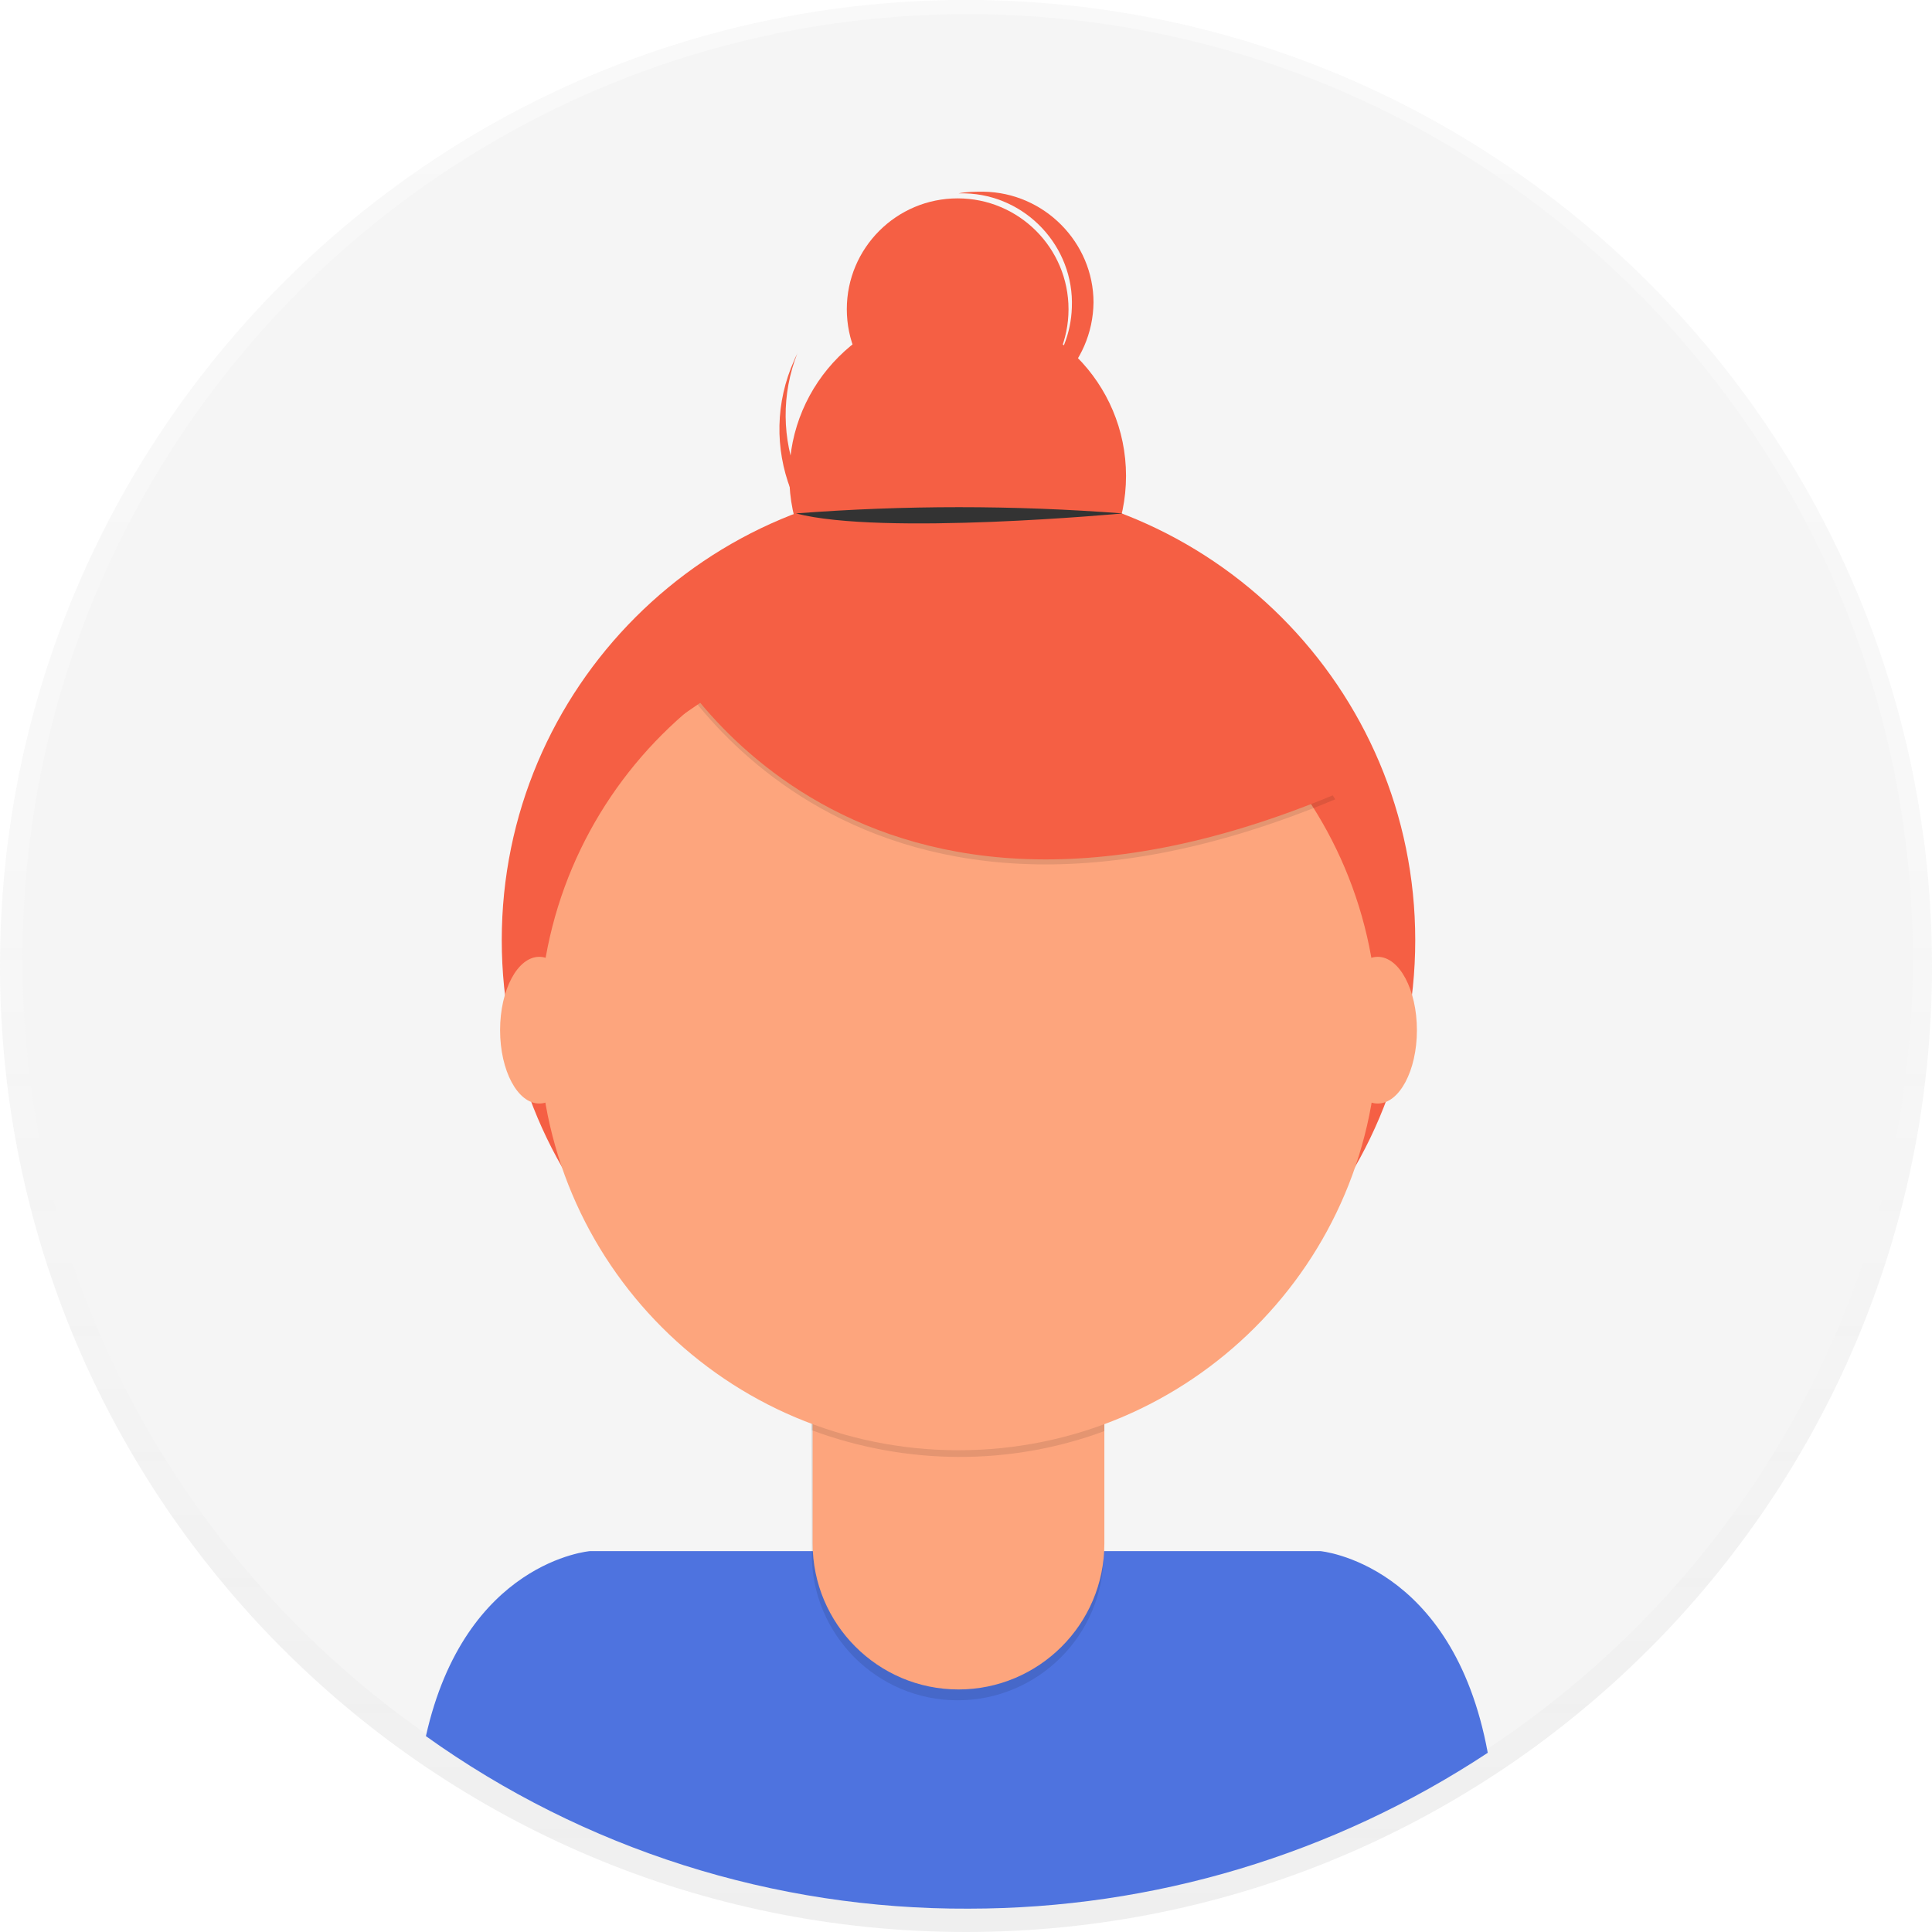
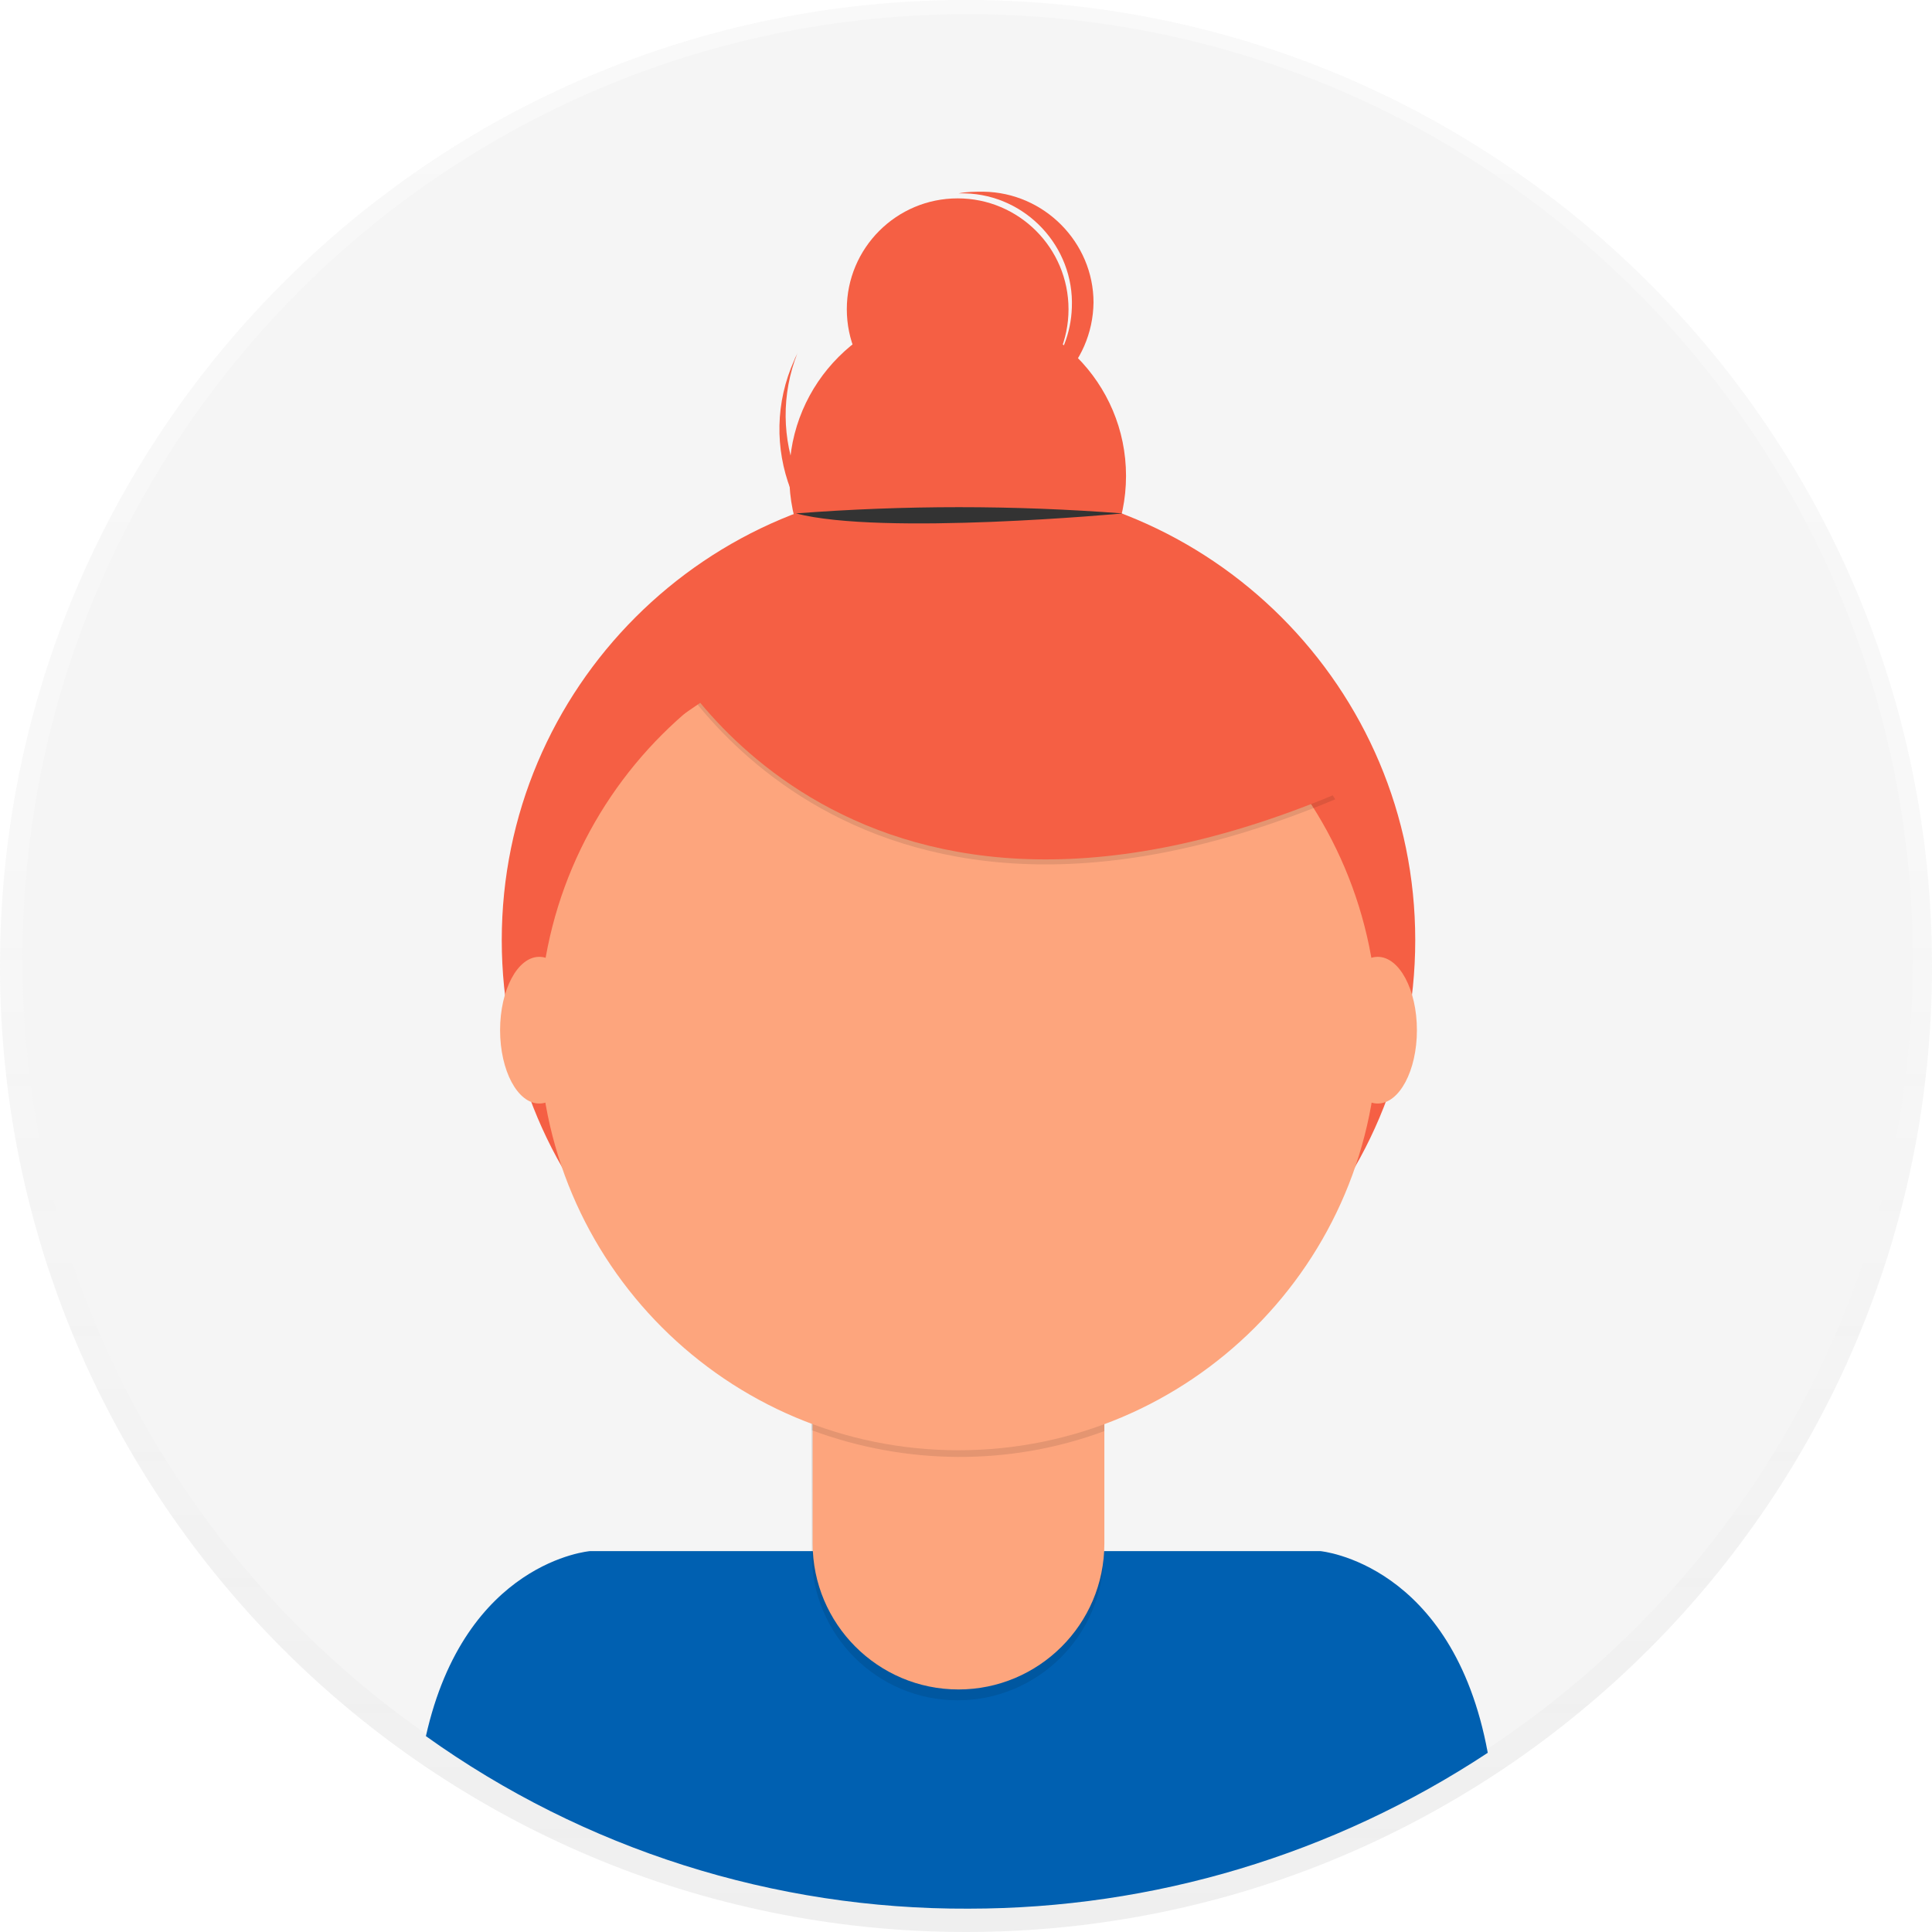
<svg xmlns="http://www.w3.org/2000/svg" version="1.1" id="_x38_8ce59e9-c4b8-4d1d-9d7a-ce0190159aa8" x="0px" y="0px" viewBox="0 0 231.8 231.8" style="enable-background:new 0 0 231.8 231.8;" xml:space="preserve">
  <style type="text/css">
	.st0{opacity:0.5;}
	.st1{fill:url(#SVGID_1_);}
	.st2{fill:#F5F5F5;}
- 	.st3{fill:#4E73DF;}
+ 	.st3{fill:#0060b1;}
	.st4{fill:#F55F44;}
	.st5{opacity:0.1;enable-background:new    ;}
	.st6{fill:#FDA57D;}
	.st7{fill:#333333;}
</style>
  <g class="st0">
    <linearGradient id="SVGID_1_" gradientUnits="userSpaceOnUse" x1="115.89" y1="9.36" x2="115.89" y2="241.14" gradientTransform="matrix(1 0 0 -1 0 241.14)">
      <stop offset="0" style="stop-color:#808080;stop-opacity:0.25" />
      <stop offset="0.54" style="stop-color:#808080;stop-opacity:0.12" />
      <stop offset="1" style="stop-color:#808080;stop-opacity:0.1" />
    </linearGradient>
    <circle class="st1" cx="115.9" cy="115.9" r="115.9" />
  </g>
  <circle class="st2" cx="116.1" cy="115.1" r="113.4" />
  <path class="st3" d="M116.2,229c22.2,0,43.8-6.5,62.3-18.7c-4.2-22.8-20.1-24.2-20.1-24.2H70.8c0,0-15,1.2-19.7,22.2  C70.1,221.9,92.9,229.1,116.2,229z" />
  <circle class="st4" cx="115" cy="112.8" r="54.8" />
  <path class="st5" d="M97.3,158.4h35.1l0,0v28.1c0,9.7-7.9,17.5-17.5,17.5l0,0l0,0c-9.7,0-17.5-7.9-17.5-17.5l0,0L97.3,158.4  L97.3,158.4z" />
  <path class="st6" d="M100.7,157.1h28.4c1.9,0,3.4,1.5,3.4,3.4l0,0v24.7c0,9.7-7.9,17.5-17.5,17.5l0,0l0,0c-9.7,0-17.5-7.9-17.5-17.5  l0,0v-24.7C97.4,158.6,98.8,157.1,100.7,157.1L100.7,157.1L100.7,157.1z" />
  <path class="st5" d="M97.4,171.6c11.3,4.2,23.8,4.3,35.1,0.1v-4.3H97.4V171.6z" />
  <circle class="st6" cx="115" cy="123.7" r="50.3" />
  <circle class="st4" cx="114.9" cy="57.1" r="20.2" />
  <circle class="st4" cx="114.9" cy="37.1" r="13.3" />
  <path class="st4" d="M106.2,68.2c-9.9-4.4-14.5-15.8-10.5-25.9c-0.1,0.3-0.3,0.6-0.4,0.9c-4.6,10.2,0,22.2,10.2,26.8  s22.2,0,26.8-10.2c0.1-0.3,0.2-0.6,0.4-0.9C127.6,68.5,116,72.6,106.2,68.2z" />
  <path class="st5" d="M79.2,77.9c0,0,21.2,43,81,18l-13.9-21.8l-24.7-8.9L79.2,77.9z" />
  <path class="st4" d="M79.2,77.3c0,0,21.2,43,81,18l-13.9-21.8l-24.7-8.9L79.2,77.3z" />
  <path class="st7" d="M95.5,61.6c13-1,26.1-1,39.2,0C134.7,61.6,105.8,64.3,95.5,61.6z" />
  <path class="st4" d="M118,23c-1,0-2,0-3,0.2h0.8c7.3,0.2,13.1,6.4,12.8,13.7c-0.2,6.2-4.7,11.5-10.8,12.6  c7.3,0.1,13.3-5.8,13.4-13.2C131.2,29.1,125.3,23.1,118,23L118,23z" />
  <ellipse class="st6" cx="64.7" cy="123.6" rx="4.7" ry="8.8" />
  <ellipse class="st6" cx="165.3" cy="123.6" rx="4.7" ry="8.8" />
  <polygon class="st4" points="76,78.6 85.8,73.5 88,81.6 82,85.7 " />
</svg>
